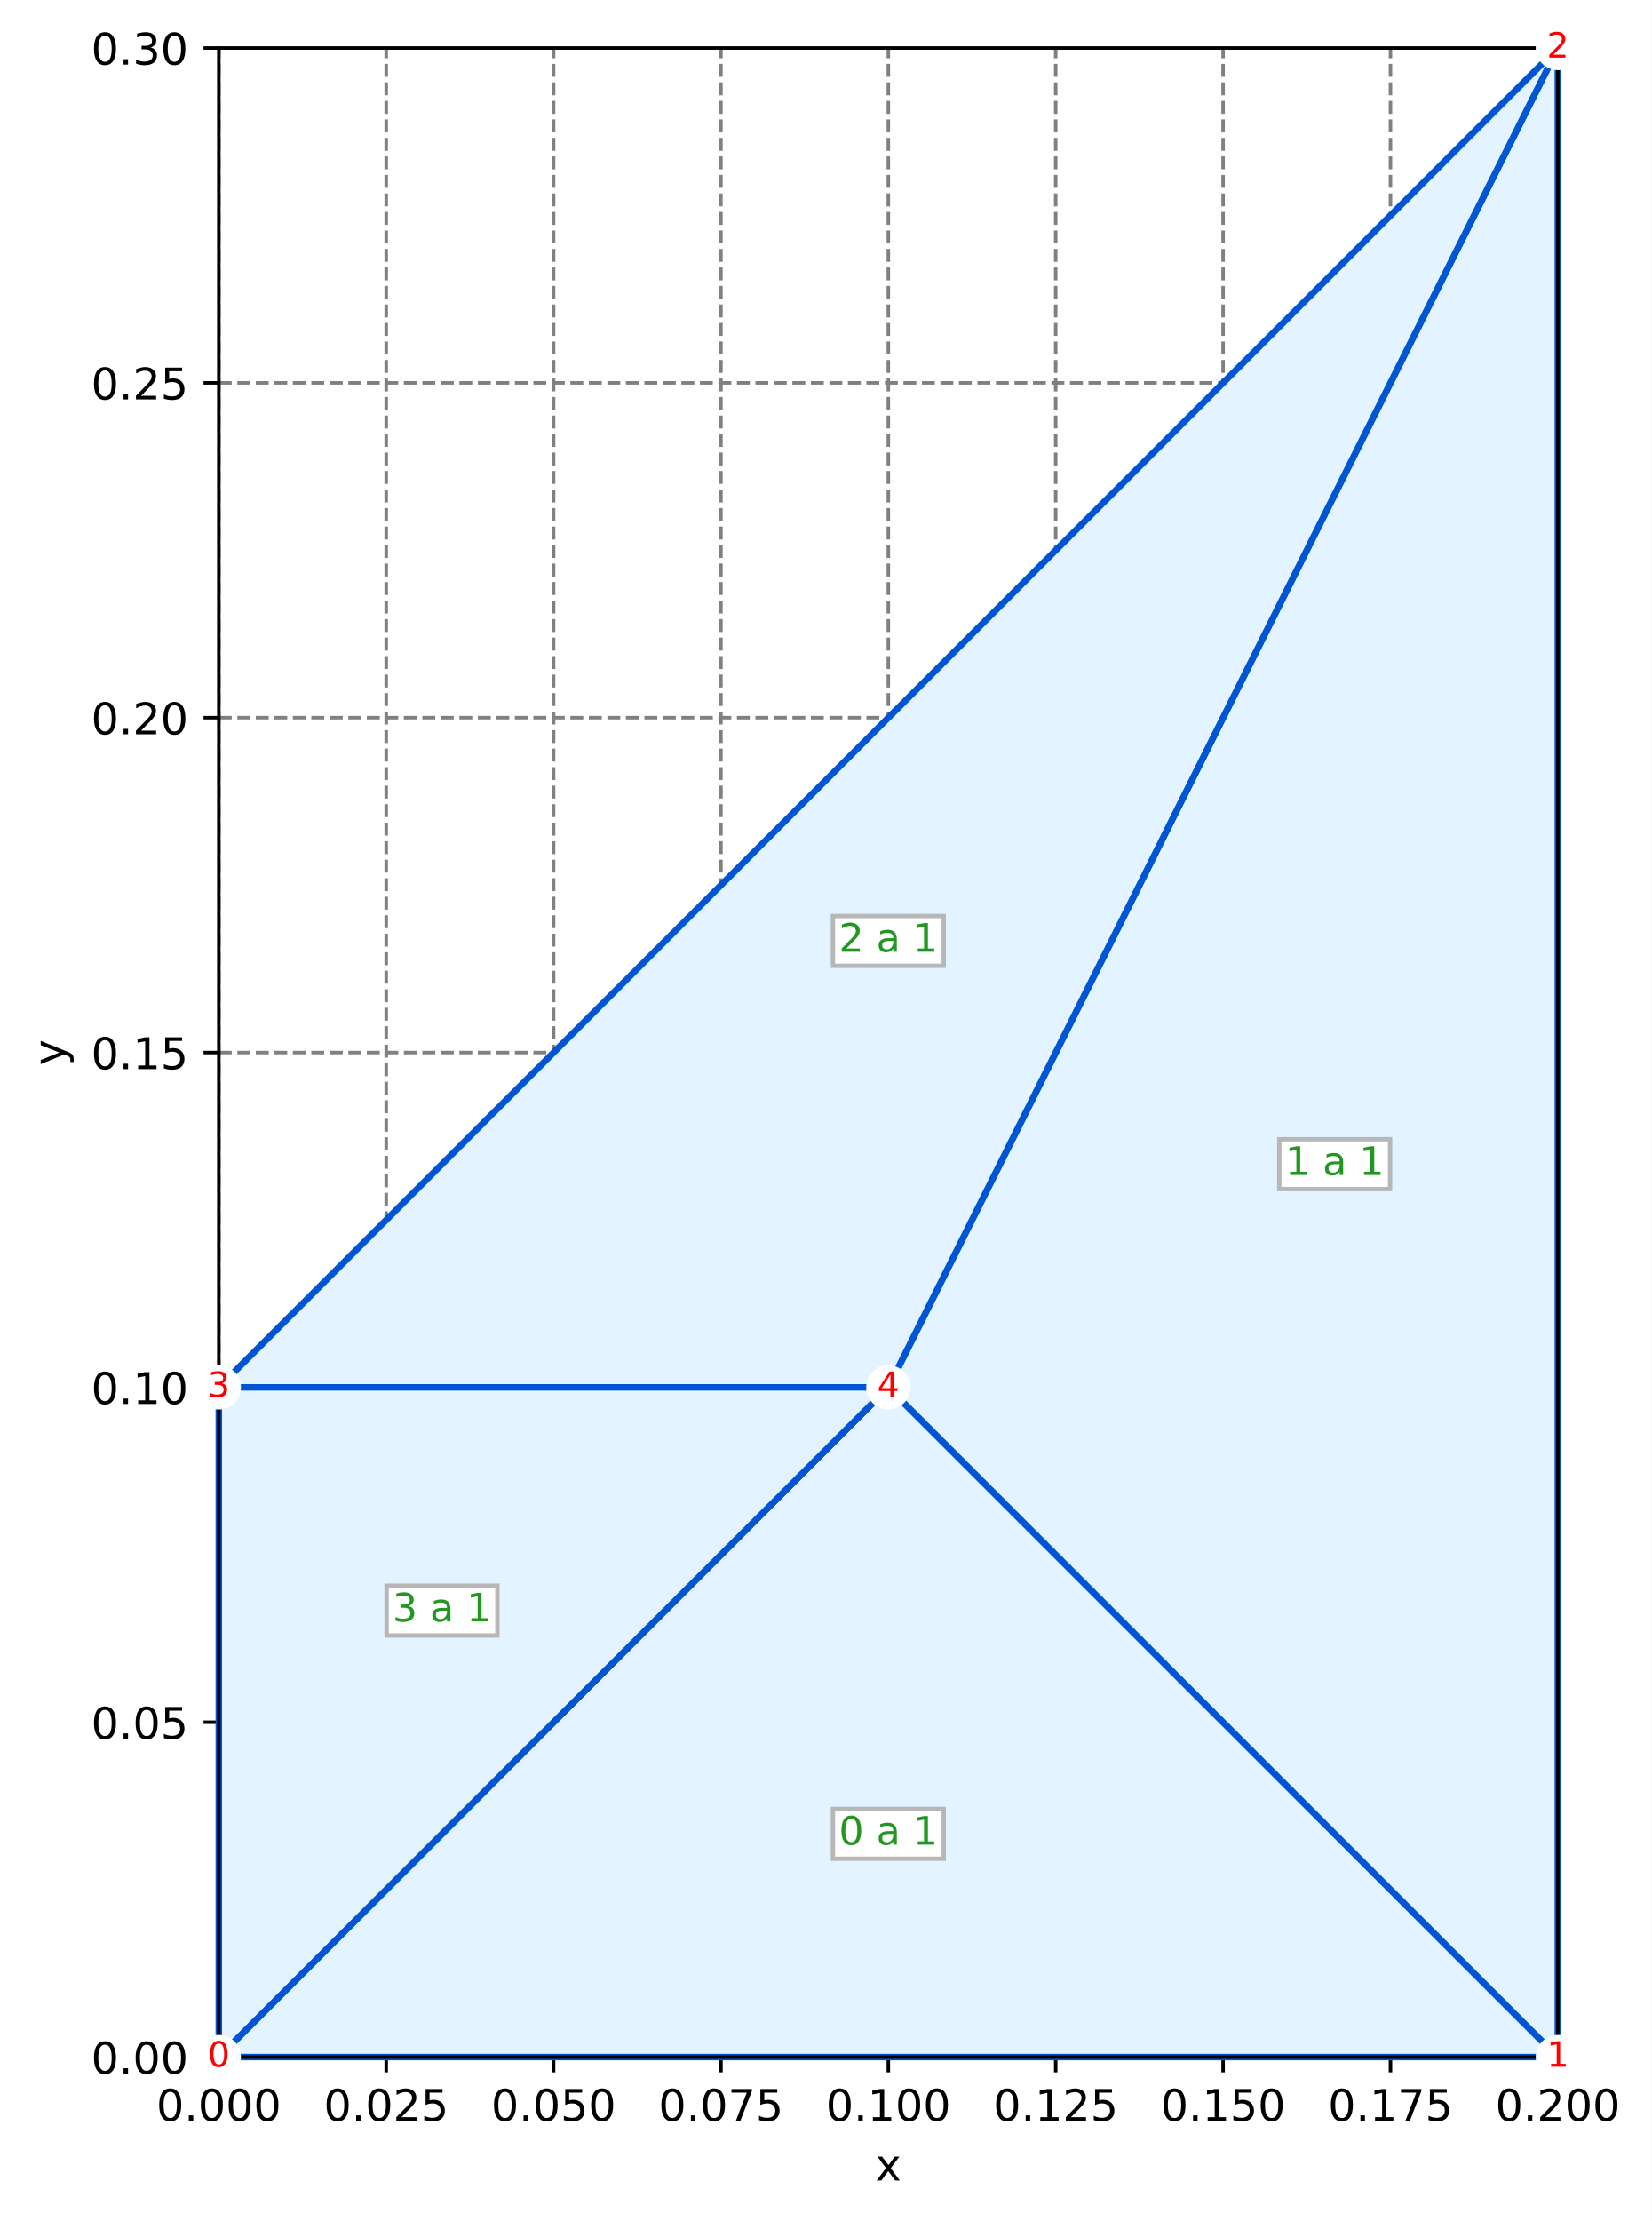
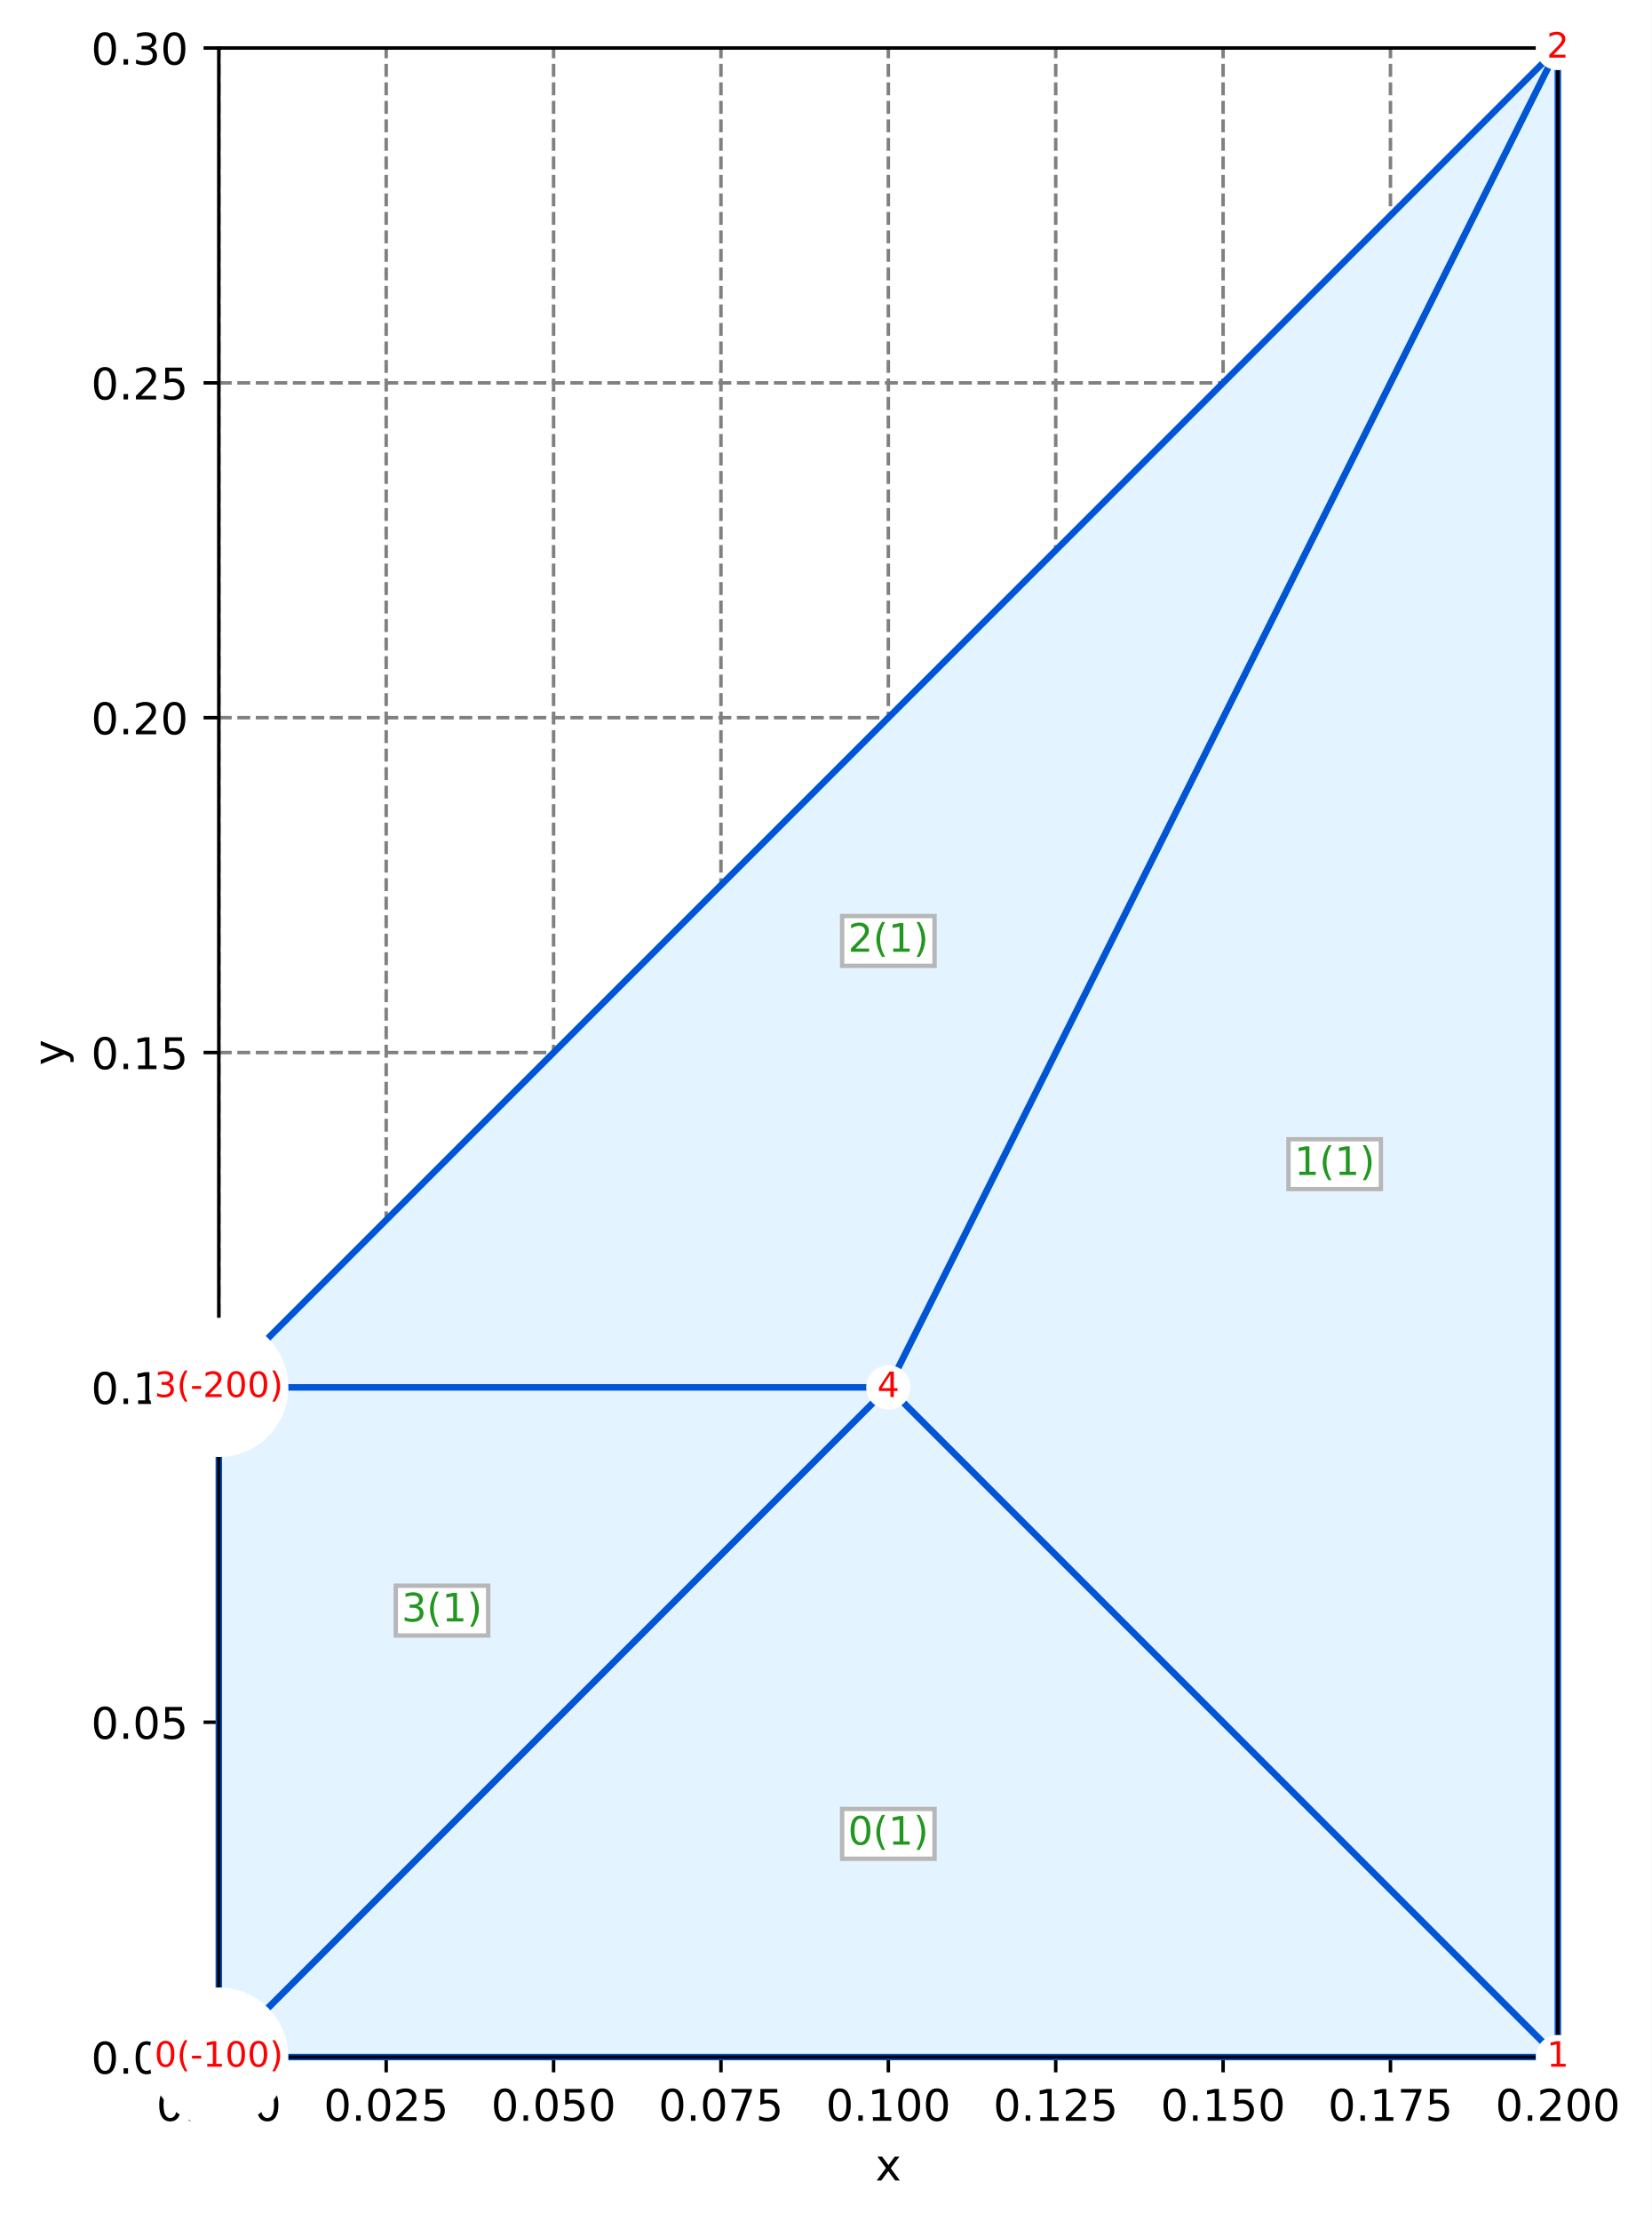
<svg xmlns="http://www.w3.org/2000/svg" xmlns:xlink="http://www.w3.org/1999/xlink" width="378.507pt" height="508.829pt" viewBox="0 0 378.507 508.829" version="1.1">
  <defs>
    <style type="text/css">*{stroke-linejoin: round; stroke-linecap: butt}</style>
  </defs>
  <g id="figure_1">
    <g id="patch_1">
      <path d="M 0 508.829  L 378.507 508.829  L 378.507 0  L 0 0  z " style="fill: #ffffff" />
    </g>
    <g id="axes_1">
      <g id="patch_2">
        <path d="M 50.144 471.273  L 356.993 471.273  L 356.993 10.999  L 50.144 10.999  z " style="fill: #ffffff" />
      </g>
      <g id="matplotlib.axis_1">
        <g id="xtick_1">
          <g id="line2d_1">
-             <path d="M 50.144 471.273  L 50.144 10.999  " clip-path="url(#p5467e47533)" style="fill: none; stroke-dasharray: 2.96,1.28; stroke-dashoffset: 0; stroke: #808080; stroke-width: 0.8" />
+             <path d="M 50.144 471.273  L 50.144 10.999  " clip-path="url(#pcf1055f62b)" style="fill: none; stroke-dasharray: 2.96,1.28; stroke-dashoffset: 0; stroke: #808080; stroke-width: 0.8" />
          </g>
          <g id="line2d_2">
            <defs>
-               <path id="m7d9eef6c46" d="M 0 0  L 0 3.5  " style="stroke: #000000; stroke-width: 0.8" />
+               <path id="m09a8dff0ae" d="M 0 0  L 0 3.5  " style="stroke: #000000; stroke-width: 0.8" />
            </defs>
            <g>
-               <use xlink:href="#m7d9eef6c46" x="50.144" y="471.273" style="stroke: #000000; stroke-width: 0.8" />
+               <use xlink:href="#m09a8dff0ae" x="50.144" y="471.273" style="stroke: #000000; stroke-width: 0.8" />
            </g>
          </g>
          <g id="text_1">
            <g transform="translate(35.82969 485.8716)scale(0.1 -0.1)">
              <defs>
                <path id="DejaVuSans-30" d="M 2034 4250  Q 1547 4250 1301 3770  Q 1056 3291 1056 2328  Q 1056 1369 1301 889  Q 1547 409 2034 409  Q 2525 409 2770 889  Q 3016 1369 3016 2328  Q 3016 3291 2770 3770  Q 2525 4250 2034 4250  z M 2034 4750  Q 2819 4750 3233 4129  Q 3647 3509 3647 2328  Q 3647 1150 3233 529  Q 2819 -91 2034 -91  Q 1250 -91 836 529  Q 422 1150 422 2328  Q 422 3509 836 4129  Q 1250 4750 2034 4750  z " transform="scale(0.015625)" />
                <path id="DejaVuSans-2e" d="M 684 794  L 1344 794  L 1344 0  L 684 0  L 684 794  z " transform="scale(0.015625)" />
              </defs>
              <use xlink:href="#DejaVuSans-30" />
              <use xlink:href="#DejaVuSans-2e" x="63.623" />
              <use xlink:href="#DejaVuSans-30" x="95.41" />
              <use xlink:href="#DejaVuSans-30" x="159.033" />
              <use xlink:href="#DejaVuSans-30" x="222.656" />
            </g>
          </g>
        </g>
        <g id="xtick_2">
          <g id="line2d_3">
-             <path d="M 88.5 471.273  L 88.5 10.999  " clip-path="url(#p5467e47533)" style="fill: none; stroke-dasharray: 2.96,1.28; stroke-dashoffset: 0; stroke: #808080; stroke-width: 0.8" />
+             <path d="M 88.5 471.273  L 88.5 10.999  " clip-path="url(#pcf1055f62b)" style="fill: none; stroke-dasharray: 2.96,1.28; stroke-dashoffset: 0; stroke: #808080; stroke-width: 0.8" />
          </g>
          <g id="line2d_4">
            <g>
-               <use xlink:href="#m7d9eef6c46" x="88.5" y="471.273" style="stroke: #000000; stroke-width: 0.8" />
+               <use xlink:href="#m09a8dff0ae" x="88.5" y="471.273" style="stroke: #000000; stroke-width: 0.8" />
            </g>
          </g>
          <g id="text_2">
            <g transform="translate(74.18585 485.8716)scale(0.1 -0.1)">
              <defs>
                <path id="DejaVuSans-32" d="M 1228 531  L 3431 531  L 3431 0  L 469 0  L 469 531  Q 828 903 1448 1529  Q 2069 2156 2228 2338  Q 2531 2678 2651 2914  Q 2772 3150 2772 3378  Q 2772 3750 2511 3984  Q 2250 4219 1831 4219  Q 1534 4219 1204 4116  Q 875 4013 500 3803  L 500 4441  Q 881 4594 1212 4672  Q 1544 4750 1819 4750  Q 2544 4750 2975 4387  Q 3406 4025 3406 3419  Q 3406 3131 3298 2873  Q 3191 2616 2906 2266  Q 2828 2175 2409 1742  Q 1991 1309 1228 531  z " transform="scale(0.015625)" />
                <path id="DejaVuSans-35" d="M 691 4666  L 3169 4666  L 3169 4134  L 1269 4134  L 1269 2991  Q 1406 3038 1543 3061  Q 1681 3084 1819 3084  Q 2600 3084 3056 2656  Q 3513 2228 3513 1497  Q 3513 744 3044 326  Q 2575 -91 1722 -91  Q 1428 -91 1123 -41  Q 819 9 494 109  L 494 744  Q 775 591 1075 516  Q 1375 441 1709 441  Q 2250 441 2565 725  Q 2881 1009 2881 1497  Q 2881 1984 2565 2268  Q 2250 2553 1709 2553  Q 1456 2553 1204 2497  Q 953 2441 691 2322  L 691 4666  z " transform="scale(0.015625)" />
              </defs>
              <use xlink:href="#DejaVuSans-30" />
              <use xlink:href="#DejaVuSans-2e" x="63.623" />
              <use xlink:href="#DejaVuSans-30" x="95.41" />
              <use xlink:href="#DejaVuSans-32" x="159.033" />
              <use xlink:href="#DejaVuSans-35" x="222.656" />
            </g>
          </g>
        </g>
        <g id="xtick_3">
          <g id="line2d_5">
-             <path d="M 126.856 471.273  L 126.856 10.999  " clip-path="url(#p5467e47533)" style="fill: none; stroke-dasharray: 2.96,1.28; stroke-dashoffset: 0; stroke: #808080; stroke-width: 0.8" />
+             <path d="M 126.856 471.273  L 126.856 10.999  " clip-path="url(#pcf1055f62b)" style="fill: none; stroke-dasharray: 2.96,1.28; stroke-dashoffset: 0; stroke: #808080; stroke-width: 0.8" />
          </g>
          <g id="line2d_6">
            <g>
-               <use xlink:href="#m7d9eef6c46" x="126.856" y="471.273" style="stroke: #000000; stroke-width: 0.8" />
+               <use xlink:href="#m09a8dff0ae" x="126.856" y="471.273" style="stroke: #000000; stroke-width: 0.8" />
            </g>
          </g>
          <g id="text_3">
            <g transform="translate(112.542 485.8716)scale(0.1 -0.1)">
              <use xlink:href="#DejaVuSans-30" />
              <use xlink:href="#DejaVuSans-2e" x="63.623" />
              <use xlink:href="#DejaVuSans-30" x="95.41" />
              <use xlink:href="#DejaVuSans-35" x="159.033" />
              <use xlink:href="#DejaVuSans-30" x="222.656" />
            </g>
          </g>
        </g>
        <g id="xtick_4">
          <g id="line2d_7">
-             <path d="M 165.212 471.273  L 165.212 10.999  " clip-path="url(#p5467e47533)" style="fill: none; stroke-dasharray: 2.96,1.28; stroke-dashoffset: 0; stroke: #808080; stroke-width: 0.8" />
+             <path d="M 165.212 471.273  L 165.212 10.999  " clip-path="url(#pcf1055f62b)" style="fill: none; stroke-dasharray: 2.96,1.28; stroke-dashoffset: 0; stroke: #808080; stroke-width: 0.8" />
          </g>
          <g id="line2d_8">
            <g>
-               <use xlink:href="#m7d9eef6c46" x="165.212" y="471.273" style="stroke: #000000; stroke-width: 0.8" />
+               <use xlink:href="#m09a8dff0ae" x="165.212" y="471.273" style="stroke: #000000; stroke-width: 0.8" />
            </g>
          </g>
          <g id="text_4">
            <g transform="translate(150.8982 485.8716)scale(0.1 -0.1)">
              <defs>
                <path id="DejaVuSans-37" d="M 525 4666  L 3525 4666  L 3525 4397  L 1831 0  L 1172 0  L 2766 4134  L 525 4134  L 525 4666  z " transform="scale(0.015625)" />
              </defs>
              <use xlink:href="#DejaVuSans-30" />
              <use xlink:href="#DejaVuSans-2e" x="63.623" />
              <use xlink:href="#DejaVuSans-30" x="95.41" />
              <use xlink:href="#DejaVuSans-37" x="159.033" />
              <use xlink:href="#DejaVuSans-35" x="222.656" />
            </g>
          </g>
        </g>
        <g id="xtick_5">
          <g id="line2d_9">
-             <path d="M 203.568 471.273  L 203.568 10.999  " clip-path="url(#p5467e47533)" style="fill: none; stroke-dasharray: 2.96,1.28; stroke-dashoffset: 0; stroke: #808080; stroke-width: 0.8" />
+             <path d="M 203.568 471.273  L 203.568 10.999  " clip-path="url(#pcf1055f62b)" style="fill: none; stroke-dasharray: 2.96,1.28; stroke-dashoffset: 0; stroke: #808080; stroke-width: 0.8" />
          </g>
          <g id="line2d_10">
            <g>
-               <use xlink:href="#m7d9eef6c46" x="203.568" y="471.273" style="stroke: #000000; stroke-width: 0.8" />
+               <use xlink:href="#m09a8dff0ae" x="203.568" y="471.273" style="stroke: #000000; stroke-width: 0.8" />
            </g>
          </g>
          <g id="text_5">
            <g transform="translate(189.2543 485.8716)scale(0.1 -0.1)">
              <defs>
                <path id="DejaVuSans-31" d="M 794 531  L 1825 531  L 1825 4091  L 703 3866  L 703 4441  L 1819 4666  L 2450 4666  L 2450 531  L 3481 531  L 3481 0  L 794 0  L 794 531  z " transform="scale(0.015625)" />
              </defs>
              <use xlink:href="#DejaVuSans-30" />
              <use xlink:href="#DejaVuSans-2e" x="63.623" />
              <use xlink:href="#DejaVuSans-31" x="95.41" />
              <use xlink:href="#DejaVuSans-30" x="159.033" />
              <use xlink:href="#DejaVuSans-30" x="222.656" />
            </g>
          </g>
        </g>
        <g id="xtick_6">
          <g id="line2d_11">
-             <path d="M 241.925 471.273  L 241.925 10.999  " clip-path="url(#p5467e47533)" style="fill: none; stroke-dasharray: 2.96,1.28; stroke-dashoffset: 0; stroke: #808080; stroke-width: 0.8" />
+             <path d="M 241.925 471.273  L 241.925 10.999  " clip-path="url(#pcf1055f62b)" style="fill: none; stroke-dasharray: 2.96,1.28; stroke-dashoffset: 0; stroke: #808080; stroke-width: 0.8" />
          </g>
          <g id="line2d_12">
            <g>
-               <use xlink:href="#m7d9eef6c46" x="241.925" y="471.273" style="stroke: #000000; stroke-width: 0.8" />
+               <use xlink:href="#m09a8dff0ae" x="241.925" y="471.273" style="stroke: #000000; stroke-width: 0.8" />
            </g>
          </g>
          <g id="text_6">
            <g transform="translate(227.6105 485.8716)scale(0.1 -0.1)">
              <use xlink:href="#DejaVuSans-30" />
              <use xlink:href="#DejaVuSans-2e" x="63.623" />
              <use xlink:href="#DejaVuSans-31" x="95.41" />
              <use xlink:href="#DejaVuSans-32" x="159.033" />
              <use xlink:href="#DejaVuSans-35" x="222.656" />
            </g>
          </g>
        </g>
        <g id="xtick_7">
          <g id="line2d_13">
-             <path d="M 280.281 471.273  L 280.281 10.999  " clip-path="url(#p5467e47533)" style="fill: none; stroke-dasharray: 2.96,1.28; stroke-dashoffset: 0; stroke: #808080; stroke-width: 0.8" />
+             <path d="M 280.281 471.273  L 280.281 10.999  " clip-path="url(#pcf1055f62b)" style="fill: none; stroke-dasharray: 2.96,1.28; stroke-dashoffset: 0; stroke: #808080; stroke-width: 0.8" />
          </g>
          <g id="line2d_14">
            <g>
-               <use xlink:href="#m7d9eef6c46" x="280.281" y="471.273" style="stroke: #000000; stroke-width: 0.8" />
+               <use xlink:href="#m09a8dff0ae" x="280.281" y="471.273" style="stroke: #000000; stroke-width: 0.8" />
            </g>
          </g>
          <g id="text_7">
            <g transform="translate(265.9667 485.8716)scale(0.1 -0.1)">
              <use xlink:href="#DejaVuSans-30" />
              <use xlink:href="#DejaVuSans-2e" x="63.623" />
              <use xlink:href="#DejaVuSans-31" x="95.41" />
              <use xlink:href="#DejaVuSans-35" x="159.033" />
              <use xlink:href="#DejaVuSans-30" x="222.656" />
            </g>
          </g>
        </g>
        <g id="xtick_8">
          <g id="line2d_15">
-             <path d="M 318.637 471.273  L 318.637 10.999  " clip-path="url(#p5467e47533)" style="fill: none; stroke-dasharray: 2.96,1.28; stroke-dashoffset: 0; stroke: #808080; stroke-width: 0.8" />
+             <path d="M 318.637 471.273  L 318.637 10.999  " clip-path="url(#pcf1055f62b)" style="fill: none; stroke-dasharray: 2.96,1.28; stroke-dashoffset: 0; stroke: #808080; stroke-width: 0.8" />
          </g>
          <g id="line2d_16">
            <g>
-               <use xlink:href="#m7d9eef6c46" x="318.637" y="471.273" style="stroke: #000000; stroke-width: 0.8" />
+               <use xlink:href="#m09a8dff0ae" x="318.637" y="471.273" style="stroke: #000000; stroke-width: 0.8" />
            </g>
          </g>
          <g id="text_8">
            <g transform="translate(304.3228 485.8716)scale(0.1 -0.1)">
              <use xlink:href="#DejaVuSans-30" />
              <use xlink:href="#DejaVuSans-2e" x="63.623" />
              <use xlink:href="#DejaVuSans-31" x="95.41" />
              <use xlink:href="#DejaVuSans-37" x="159.033" />
              <use xlink:href="#DejaVuSans-35" x="222.656" />
            </g>
          </g>
        </g>
        <g id="xtick_9">
          <g id="line2d_17">
-             <path d="M 356.993 471.273  L 356.993 10.999  " clip-path="url(#p5467e47533)" style="fill: none; stroke-dasharray: 2.96,1.28; stroke-dashoffset: 0; stroke: #808080; stroke-width: 0.8" />
+             <path d="M 356.993 471.273  L 356.993 10.999  " clip-path="url(#pcf1055f62b)" style="fill: none; stroke-dasharray: 2.96,1.28; stroke-dashoffset: 0; stroke: #808080; stroke-width: 0.8" />
          </g>
          <g id="line2d_18">
            <g>
-               <use xlink:href="#m7d9eef6c46" x="356.993" y="471.273" style="stroke: #000000; stroke-width: 0.8" />
+               <use xlink:href="#m09a8dff0ae" x="356.993" y="471.273" style="stroke: #000000; stroke-width: 0.8" />
            </g>
          </g>
          <g id="text_9">
            <g transform="translate(342.679 485.8716)scale(0.1 -0.1)">
              <use xlink:href="#DejaVuSans-30" />
              <use xlink:href="#DejaVuSans-2e" x="63.623" />
              <use xlink:href="#DejaVuSans-32" x="95.41" />
              <use xlink:href="#DejaVuSans-30" x="159.033" />
              <use xlink:href="#DejaVuSans-30" x="222.656" />
            </g>
          </g>
        </g>
        <g id="text_10">
          <g transform="translate(200.609 499.5498)scale(0.1 -0.1)">
            <defs>
              <path id="DejaVuSans-78" d="M 3513 3500  L 2247 1797  L 3578 0  L 2900 0  L 1881 1375  L 863 0  L 184 0  L 1544 1831  L 300 3500  L 978 3500  L 1906 2253  L 2834 3500  L 3513 3500  z " transform="scale(0.015625)" />
            </defs>
            <use xlink:href="#DejaVuSans-78" />
          </g>
        </g>
      </g>
      <g id="matplotlib.axis_2">
        <g id="ytick_1">
          <g id="line2d_19">
-             <path d="M 50.144 471.273  L 356.993 471.273  " clip-path="url(#p5467e47533)" style="fill: none; stroke-dasharray: 2.96,1.28; stroke-dashoffset: 0; stroke: #808080; stroke-width: 0.8" />
+             <path d="M 50.144 471.273  L 356.993 471.273  " clip-path="url(#pcf1055f62b)" style="fill: none; stroke-dasharray: 2.96,1.28; stroke-dashoffset: 0; stroke: #808080; stroke-width: 0.8" />
          </g>
          <g id="line2d_20">
            <defs>
-               <path id="m34d4475933" d="M 0 0  L -3.5 0  " style="stroke: #000000; stroke-width: 0.8" />
+               <path id="m94671f1b2b" d="M 0 0  L -3.5 0  " style="stroke: #000000; stroke-width: 0.8" />
            </defs>
            <g>
-               <use xlink:href="#m34d4475933" x="50.144" y="471.273" style="stroke: #000000; stroke-width: 0.8" />
+               <use xlink:href="#m94671f1b2b" x="50.144" y="471.273" style="stroke: #000000; stroke-width: 0.8" />
            </g>
          </g>
          <g id="text_11">
            <g transform="translate(20.87813 475.0724)scale(0.1 -0.1)">
              <use xlink:href="#DejaVuSans-30" />
              <use xlink:href="#DejaVuSans-2e" x="63.623" />
              <use xlink:href="#DejaVuSans-30" x="95.41" />
              <use xlink:href="#DejaVuSans-30" x="159.033" />
            </g>
          </g>
        </g>
        <g id="ytick_2">
          <g id="line2d_21">
-             <path d="M 50.144 394.561  L 356.993 394.561  " clip-path="url(#p5467e47533)" style="fill: none; stroke-dasharray: 2.96,1.28; stroke-dashoffset: 0; stroke: #808080; stroke-width: 0.8" />
+             <path d="M 50.144 394.561  L 356.993 394.561  " clip-path="url(#pcf1055f62b)" style="fill: none; stroke-dasharray: 2.96,1.28; stroke-dashoffset: 0; stroke: #808080; stroke-width: 0.8" />
          </g>
          <g id="line2d_22">
            <g>
-               <use xlink:href="#m34d4475933" x="50.144" y="394.561" style="stroke: #000000; stroke-width: 0.8" />
+               <use xlink:href="#m94671f1b2b" x="50.144" y="394.561" style="stroke: #000000; stroke-width: 0.8" />
            </g>
          </g>
          <g id="text_12">
            <g transform="translate(20.87813 398.3601)scale(0.1 -0.1)">
              <use xlink:href="#DejaVuSans-30" />
              <use xlink:href="#DejaVuSans-2e" x="63.623" />
              <use xlink:href="#DejaVuSans-30" x="95.41" />
              <use xlink:href="#DejaVuSans-35" x="159.033" />
            </g>
          </g>
        </g>
        <g id="ytick_3">
          <g id="line2d_23">
-             <path d="M 50.144 317.849  L 356.993 317.849  " clip-path="url(#p5467e47533)" style="fill: none; stroke-dasharray: 2.96,1.28; stroke-dashoffset: 0; stroke: #808080; stroke-width: 0.8" />
+             <path d="M 50.144 317.849  L 356.993 317.849  " clip-path="url(#pcf1055f62b)" style="fill: none; stroke-dasharray: 2.96,1.28; stroke-dashoffset: 0; stroke: #808080; stroke-width: 0.8" />
          </g>
          <g id="line2d_24">
            <g>
-               <use xlink:href="#m34d4475933" x="50.144" y="317.849" style="stroke: #000000; stroke-width: 0.8" />
+               <use xlink:href="#m94671f1b2b" x="50.144" y="317.849" style="stroke: #000000; stroke-width: 0.8" />
            </g>
          </g>
          <g id="text_13">
            <g transform="translate(20.87813 321.6478)scale(0.1 -0.1)">
              <use xlink:href="#DejaVuSans-30" />
              <use xlink:href="#DejaVuSans-2e" x="63.623" />
              <use xlink:href="#DejaVuSans-31" x="95.41" />
              <use xlink:href="#DejaVuSans-30" x="159.033" />
            </g>
          </g>
        </g>
        <g id="ytick_4">
          <g id="line2d_25">
-             <path d="M 50.144 241.136  L 356.993 241.136  " clip-path="url(#p5467e47533)" style="fill: none; stroke-dasharray: 2.96,1.28; stroke-dashoffset: 0; stroke: #808080; stroke-width: 0.8" />
+             <path d="M 50.144 241.136  L 356.993 241.136  " clip-path="url(#pcf1055f62b)" style="fill: none; stroke-dasharray: 2.96,1.28; stroke-dashoffset: 0; stroke: #808080; stroke-width: 0.8" />
          </g>
          <g id="line2d_26">
            <g>
-               <use xlink:href="#m34d4475933" x="50.144" y="241.136" style="stroke: #000000; stroke-width: 0.8" />
+               <use xlink:href="#m94671f1b2b" x="50.144" y="241.136" style="stroke: #000000; stroke-width: 0.8" />
            </g>
          </g>
          <g id="text_14">
            <g transform="translate(20.87813 244.9354)scale(0.1 -0.1)">
              <use xlink:href="#DejaVuSans-30" />
              <use xlink:href="#DejaVuSans-2e" x="63.623" />
              <use xlink:href="#DejaVuSans-31" x="95.41" />
              <use xlink:href="#DejaVuSans-35" x="159.033" />
            </g>
          </g>
        </g>
        <g id="ytick_5">
          <g id="line2d_27">
-             <path d="M 50.144 164.424  L 356.993 164.424  " clip-path="url(#p5467e47533)" style="fill: none; stroke-dasharray: 2.96,1.28; stroke-dashoffset: 0; stroke: #808080; stroke-width: 0.8" />
+             <path d="M 50.144 164.424  L 356.993 164.424  " clip-path="url(#pcf1055f62b)" style="fill: none; stroke-dasharray: 2.96,1.28; stroke-dashoffset: 0; stroke: #808080; stroke-width: 0.8" />
          </g>
          <g id="line2d_28">
            <g>
-               <use xlink:href="#m34d4475933" x="50.144" y="164.424" style="stroke: #000000; stroke-width: 0.8" />
+               <use xlink:href="#m94671f1b2b" x="50.144" y="164.424" style="stroke: #000000; stroke-width: 0.8" />
            </g>
          </g>
          <g id="text_15">
            <g transform="translate(20.87813 168.2231)scale(0.1 -0.1)">
              <use xlink:href="#DejaVuSans-30" />
              <use xlink:href="#DejaVuSans-2e" x="63.623" />
              <use xlink:href="#DejaVuSans-32" x="95.41" />
              <use xlink:href="#DejaVuSans-30" x="159.033" />
            </g>
          </g>
        </g>
        <g id="ytick_6">
          <g id="line2d_29">
-             <path d="M 50.144 87.712  L 356.993 87.712  " clip-path="url(#p5467e47533)" style="fill: none; stroke-dasharray: 2.96,1.28; stroke-dashoffset: 0; stroke: #808080; stroke-width: 0.8" />
+             <path d="M 50.144 87.712  L 356.993 87.712  " clip-path="url(#pcf1055f62b)" style="fill: none; stroke-dasharray: 2.96,1.28; stroke-dashoffset: 0; stroke: #808080; stroke-width: 0.8" />
          </g>
          <g id="line2d_30">
            <g>
-               <use xlink:href="#m34d4475933" x="50.144" y="87.712" style="stroke: #000000; stroke-width: 0.8" />
+               <use xlink:href="#m94671f1b2b" x="50.144" y="87.712" style="stroke: #000000; stroke-width: 0.8" />
            </g>
          </g>
          <g id="text_16">
            <g transform="translate(20.87813 91.51077)scale(0.1 -0.1)">
              <use xlink:href="#DejaVuSans-30" />
              <use xlink:href="#DejaVuSans-2e" x="63.623" />
              <use xlink:href="#DejaVuSans-32" x="95.41" />
              <use xlink:href="#DejaVuSans-35" x="159.033" />
            </g>
          </g>
        </g>
        <g id="ytick_7">
          <g id="line2d_31">
-             <path d="M 50.144 10.999  L 356.993 10.999  " clip-path="url(#p5467e47533)" style="fill: none; stroke-dasharray: 2.96,1.28; stroke-dashoffset: 0; stroke: #808080; stroke-width: 0.8" />
+             <path d="M 50.144 10.999  L 356.993 10.999  " clip-path="url(#pcf1055f62b)" style="fill: none; stroke-dasharray: 2.96,1.28; stroke-dashoffset: 0; stroke: #808080; stroke-width: 0.8" />
          </g>
          <g id="line2d_32">
            <g>
-               <use xlink:href="#m34d4475933" x="50.144" y="10.999" style="stroke: #000000; stroke-width: 0.8" />
+               <use xlink:href="#m94671f1b2b" x="50.144" y="10.999" style="stroke: #000000; stroke-width: 0.8" />
            </g>
          </g>
          <g id="text_17">
            <g transform="translate(20.87813 14.79844)scale(0.1 -0.1)">
              <defs>
                <path id="DejaVuSans-33" d="M 2597 2516  Q 3050 2419 3304 2112  Q 3559 1806 3559 1356  Q 3559 666 3084 287  Q 2609 -91 1734 -91  Q 1441 -91 1130 -33  Q 819 25 488 141  L 488 750  Q 750 597 1062 519  Q 1375 441 1716 441  Q 2309 441 2620 675  Q 2931 909 2931 1356  Q 2931 1769 2642 2001  Q 2353 2234 1838 2234  L 1294 2234  L 1294 2753  L 1863 2753  Q 2328 2753 2575 2939  Q 2822 3125 2822 3475  Q 2822 3834 2567 4026  Q 2313 4219 1838 4219  Q 1578 4219 1281 4162  Q 984 4106 628 3988  L 628 4550  Q 988 4650 1302 4700  Q 1616 4750 1894 4750  Q 2613 4750 3031 4423  Q 3450 4097 3450 3541  Q 3450 3153 3228 2886  Q 3006 2619 2597 2516  z " transform="scale(0.015625)" />
              </defs>
              <use xlink:href="#DejaVuSans-30" />
              <use xlink:href="#DejaVuSans-2e" x="63.623" />
              <use xlink:href="#DejaVuSans-33" x="95.41" />
              <use xlink:href="#DejaVuSans-30" x="159.033" />
            </g>
          </g>
        </g>
        <g id="text_18">
          <g transform="translate(14.79844 244.0956)rotate(-90)scale(0.1 -0.1)">
            <defs>
              <path id="DejaVuSans-79" d="M 2059 -325  Q 1816 -950 1584 -1140  Q 1353 -1331 966 -1331  L 506 -1331  L 506 -850  L 844 -850  Q 1081 -850 1212 -737  Q 1344 -625 1503 -206  L 1606 56  L 191 3500  L 800 3500  L 1894 763  L 2988 3500  L 3597 3500  L 2059 -325  z " transform="scale(0.015625)" />
            </defs>
            <use xlink:href="#DejaVuSans-79" />
          </g>
        </g>
      </g>
      <g id="patch_3">
        <path d="M 50.144 471.273  L 356.993 471.273  L 203.568 317.849  L 50.144 471.273  " style="fill: #e3f3ff; stroke: #0055d4; stroke-width: 1.5; stroke-linejoin: miter" />
      </g>
      <g id="patch_4">
        <path d="M 356.993 471.273  L 356.993 10.999  L 203.568 317.849  L 356.993 471.273  " style="fill: #e3f3ff; stroke: #0055d4; stroke-width: 1.5; stroke-linejoin: miter" />
      </g>
      <g id="patch_5">
        <path d="M 50.144 317.849  L 203.568 317.849  L 356.993 10.999  L 50.144 317.849  " style="fill: #e3f3ff; stroke: #0055d4; stroke-width: 1.5; stroke-linejoin: miter" />
      </g>
      <g id="patch_6">
        <path d="M 50.144 471.273  L 203.568 317.849  L 50.144 317.849  L 50.144 471.273  " style="fill: #e3f3ff; stroke: #0055d4; stroke-width: 1.5; stroke-linejoin: miter" />
      </g>
      <g id="patch_7">
        <path d="M 50.144 471.273  L 50.144 10.999  " style="fill: none; stroke: #000000; stroke-width: 0.8; stroke-linejoin: miter; stroke-linecap: square" />
      </g>
      <g id="patch_8">
        <path d="M 356.993 471.273  L 356.993 10.999  " style="fill: none; stroke: #000000; stroke-width: 0.8; stroke-linejoin: miter; stroke-linecap: square" />
      </g>
      <g id="patch_9">
        <path d="M 50.144 471.273  L 356.993 471.273  " style="fill: none; stroke: #000000; stroke-width: 0.8; stroke-linejoin: miter; stroke-linecap: square" />
      </g>
      <g id="patch_10">
        <path d="M 50.144 10.999  L 356.993 10.999  " style="fill: none; stroke: #000000; stroke-width: 0.8; stroke-linejoin: miter; stroke-linecap: square" />
      </g>
      <g id="text_19">
        <g id="patch_11">
-           <path d="M 190.874 425.837  L 216.263 425.837  L 216.263 414.426  L 190.874 414.426  z " style="fill: #ffffff; stroke: #b7b7b7; stroke-linejoin: miter" />
-         </g>
-         <g style="fill: #22971f" transform="translate(192.2242 422.6151)scale(0.09 -0.09)">
+           <path d="M 192.981 425.837  L 214.156 425.837  L 214.156 414.426  L 192.981 414.426  z " style="fill: #ffffff; stroke: #b7b7b7; stroke-linejoin: miter" />
+         </g>
+         <g style="fill: #22971f" transform="translate(194.3308 422.6151)scale(0.09 -0.09)">
          <defs>
-             <path id="DejaVuSans-20" transform="scale(0.015625)" />
-             <path id="DejaVuSans-61" d="M 2194 1759  Q 1497 1759 1228 1600  Q 959 1441 959 1056  Q 959 750 1161 570  Q 1363 391 1709 391  Q 2188 391 2477 730  Q 2766 1069 2766 1631  L 2766 1759  L 2194 1759  z M 3341 1997  L 3341 0  L 2766 0  L 2766 531  Q 2569 213 2275 61  Q 1981 -91 1556 -91  Q 1019 -91 701 211  Q 384 513 384 1019  Q 384 1609 779 1909  Q 1175 2209 1959 2209  L 2766 2209  L 2766 2266  Q 2766 2663 2505 2880  Q 2244 3097 1772 3097  Q 1472 3097 1187 3025  Q 903 2953 641 2809  L 641 3341  Q 956 3463 1253 3523  Q 1550 3584 1831 3584  Q 2591 3584 2966 3190  Q 3341 2797 3341 1997  z " transform="scale(0.015625)" />
+             <path id="DejaVuSans-28" d="M 1984 4856  Q 1566 4138 1362 3434  Q 1159 2731 1159 2009  Q 1159 1288 1364 580  Q 1569 -128 1984 -844  L 1484 -844  Q 1016 -109 783 600  Q 550 1309 550 2009  Q 550 2706 781 3412  Q 1013 4119 1484 4856  L 1984 4856  z " transform="scale(0.015625)" />
+             <path id="DejaVuSans-29" d="M 513 4856  L 1013 4856  Q 1481 4119 1714 3412  Q 1947 2706 1947 2009  Q 1947 1309 1714 600  Q 1481 -109 1013 -844  L 513 -844  Q 928 -128 1133 580  Q 1338 1288 1338 2009  Q 1338 2731 1133 3434  Q 928 4138 513 4856  z " transform="scale(0.015625)" />
          </defs>
          <use xlink:href="#DejaVuSans-30" />
-           <use xlink:href="#DejaVuSans-20" x="63.623" />
-           <use xlink:href="#DejaVuSans-61" x="95.41" />
-           <use xlink:href="#DejaVuSans-20" x="156.689" />
-           <use xlink:href="#DejaVuSans-31" x="188.477" />
+           <use xlink:href="#DejaVuSans-28" x="63.623" />
+           <use xlink:href="#DejaVuSans-31" x="102.637" />
+           <use xlink:href="#DejaVuSans-29" x="166.26" />
        </g>
      </g>
      <g id="text_20">
        <g id="patch_12">
-           <path d="M 293.157 272.412  L 318.546 272.412  L 318.546 261.002  L 293.157 261.002  z " style="fill: #ffffff; stroke: #b7b7b7; stroke-linejoin: miter" />
-         </g>
-         <g style="fill: #22971f" transform="translate(294.5073 269.1904)scale(0.09 -0.09)">
+           <path d="M 295.264 272.412  L 316.439 272.412  L 316.439 261.002  L 295.264 261.002  z " style="fill: #ffffff; stroke: #b7b7b7; stroke-linejoin: miter" />
+         </g>
+         <g style="fill: #22971f" transform="translate(296.6139 269.1904)scale(0.09 -0.09)">
          <use xlink:href="#DejaVuSans-31" />
-           <use xlink:href="#DejaVuSans-20" x="63.623" />
-           <use xlink:href="#DejaVuSans-61" x="95.41" />
-           <use xlink:href="#DejaVuSans-20" x="156.689" />
-           <use xlink:href="#DejaVuSans-31" x="188.477" />
+           <use xlink:href="#DejaVuSans-28" x="63.623" />
+           <use xlink:href="#DejaVuSans-31" x="102.637" />
+           <use xlink:href="#DejaVuSans-29" x="166.26" />
        </g>
      </g>
      <g id="text_21">
        <g id="patch_13">
-           <path d="M 190.874 221.271  L 216.263 221.271  L 216.263 209.86  L 190.874 209.86  z " style="fill: #ffffff; stroke: #b7b7b7; stroke-linejoin: miter" />
-         </g>
-         <g style="fill: #22971f" transform="translate(192.2242 218.0489)scale(0.09 -0.09)">
+           <path d="M 192.981 221.271  L 214.156 221.271  L 214.156 209.86  L 192.981 209.86  z " style="fill: #ffffff; stroke: #b7b7b7; stroke-linejoin: miter" />
+         </g>
+         <g style="fill: #22971f" transform="translate(194.3308 218.0489)scale(0.09 -0.09)">
          <use xlink:href="#DejaVuSans-32" />
-           <use xlink:href="#DejaVuSans-20" x="63.623" />
-           <use xlink:href="#DejaVuSans-61" x="95.41" />
-           <use xlink:href="#DejaVuSans-20" x="156.689" />
-           <use xlink:href="#DejaVuSans-31" x="188.477" />
+           <use xlink:href="#DejaVuSans-28" x="63.623" />
+           <use xlink:href="#DejaVuSans-31" x="102.637" />
+           <use xlink:href="#DejaVuSans-29" x="166.26" />
        </g>
      </g>
      <g id="text_22">
        <g id="patch_14">
-           <path d="M 88.591 374.695  L 113.98 374.695  L 113.98 363.285  L 88.591 363.285  z " style="fill: #ffffff; stroke: #b7b7b7; stroke-linejoin: miter" />
-         </g>
-         <g style="fill: #22971f" transform="translate(89.94108 371.4735)scale(0.09 -0.09)">
+           <path d="M 90.698 374.695  L 111.873 374.695  L 111.873 363.285  L 90.698 363.285  z " style="fill: #ffffff; stroke: #b7b7b7; stroke-linejoin: miter" />
+         </g>
+         <g style="fill: #22971f" transform="translate(92.04765 371.4735)scale(0.09 -0.09)">
          <use xlink:href="#DejaVuSans-33" />
-           <use xlink:href="#DejaVuSans-20" x="63.623" />
-           <use xlink:href="#DejaVuSans-61" x="95.41" />
-           <use xlink:href="#DejaVuSans-20" x="156.689" />
-           <use xlink:href="#DejaVuSans-31" x="188.477" />
+           <use xlink:href="#DejaVuSans-28" x="63.623" />
+           <use xlink:href="#DejaVuSans-31" x="102.637" />
+           <use xlink:href="#DejaVuSans-29" x="166.26" />
        </g>
      </g>
      <g id="text_23">
        <g id="patch_15">
-           <path d="M 50.144 476.344  C 51.489 476.344 52.779 475.81 53.73 474.859  C 54.681 473.908 55.215 472.618 55.215 471.273  C 55.215 469.928 54.681 468.638 53.73 467.687  C 52.779 466.736 51.489 466.202 50.144 466.202  C 48.799 466.202 47.509 466.736 46.558 467.687  C 45.607 468.638 45.072 469.928 45.072 471.273  C 45.072 472.618 45.607 473.908 46.558 474.859  C 47.509 475.81 48.799 476.344 50.144 476.344  z " style="fill: #ffffff" />
-         </g>
-         <g style="fill: #ff0000" transform="translate(47.59875 473.4807)scale(0.08 -0.08)">
+           <path d="M 50.144 487.218  C 54.372 487.218 58.428 485.538 61.418 482.548  C 64.408 479.558 66.088 475.502 66.088 471.273  C 66.088 467.045 64.408 462.989 61.418 459.999  C 58.428 457.009 54.372 455.329 50.144 455.329  C 45.915 455.329 41.859 457.009 38.869 459.999  C 35.879 462.989 34.199 467.045 34.199 471.273  C 34.199 475.502 35.879 479.558 38.869 482.548  C 41.859 485.538 45.915 487.218 50.144 487.218  z " style="fill: #ffffff" />
+         </g>
+         <g style="fill: #ff0000" transform="translate(35.39937 473.4807)scale(0.08 -0.08)">
+           <defs>
+             <path id="DejaVuSans-2d" d="M 313 2009  L 1997 2009  L 1997 1497  L 313 1497  L 313 2009  z " transform="scale(0.015625)" />
+           </defs>
          <use xlink:href="#DejaVuSans-30" />
+           <use xlink:href="#DejaVuSans-28" x="63.623" />
+           <use xlink:href="#DejaVuSans-2d" x="102.637" />
+           <use xlink:href="#DejaVuSans-31" x="138.721" />
+           <use xlink:href="#DejaVuSans-30" x="202.344" />
+           <use xlink:href="#DejaVuSans-30" x="265.967" />
+           <use xlink:href="#DejaVuSans-29" x="329.59" />
        </g>
      </g>
      <g id="text_24">
        <g id="patch_16">
          <path d="M 356.993 476.344  C 358.338 476.344 359.628 475.81 360.579 474.859  C 361.53 473.908 362.064 472.618 362.064 471.273  C 362.064 469.928 361.53 468.638 360.579 467.687  C 359.628 466.736 358.338 466.202 356.993 466.202  C 355.648 466.202 354.358 466.736 353.407 467.687  C 352.456 468.638 351.922 469.928 351.922 471.273  C 351.922 472.618 352.456 473.908 353.407 474.859  C 354.358 475.81 355.648 476.344 356.993 476.344  z " style="fill: #ffffff" />
        </g>
        <g style="fill: #ff0000" transform="translate(354.4481 473.4807)scale(0.08 -0.08)">
          <use xlink:href="#DejaVuSans-31" />
        </g>
      </g>
      <g id="text_25">
        <g id="patch_17">
          <path d="M 356.993 16.07  C 358.338 16.07 359.628 15.536 360.579 14.585  C 361.53 13.634 362.064 12.344 362.064 10.999  C 362.064 9.654 361.53 8.364 360.579 7.413  C 359.628 6.462 358.338 5.928 356.993 5.928  C 355.648 5.928 354.358 6.462 353.407 7.413  C 352.456 8.364 351.922 9.654 351.922 10.999  C 351.922 12.344 352.456 13.634 353.407 14.585  C 354.358 15.536 355.648 16.07 356.993 16.07  z " style="fill: #ffffff" />
        </g>
        <g style="fill: #ff0000" transform="translate(354.4481 13.20672)scale(0.08 -0.08)">
          <use xlink:href="#DejaVuSans-32" />
        </g>
      </g>
      <g id="text_26">
        <g id="patch_18">
-           <path d="M 50.144 322.92  C 51.489 322.92 52.779 322.385 53.73 321.434  C 54.681 320.483 55.215 319.193 55.215 317.849  C 55.215 316.504 54.681 315.214 53.73 314.263  C 52.779 313.312 51.489 312.777 50.144 312.777  C 48.799 312.777 47.509 313.312 46.558 314.263  C 45.607 315.214 45.072 316.504 45.072 317.849  C 45.072 319.193 45.607 320.483 46.558 321.434  C 47.509 322.385 48.799 322.92 50.144 322.92  z " style="fill: #ffffff" />
-         </g>
-         <g style="fill: #ff0000" transform="translate(47.59875 320.056)scale(0.08 -0.08)">
+           <path d="M 50.144 333.793  C 54.372 333.793 58.428 332.113 61.418 329.123  C 64.408 326.133 66.088 322.077 66.088 317.849  C 66.088 313.62 64.408 309.564 61.418 306.574  C 58.428 303.584 54.372 301.904 50.144 301.904  C 45.915 301.904 41.859 303.584 38.869 306.574  C 35.879 309.564 34.199 313.62 34.199 317.849  C 34.199 322.077 35.879 326.133 38.869 329.123  C 41.859 332.113 45.915 333.793 50.144 333.793  z " style="fill: #ffffff" />
+         </g>
+         <g style="fill: #ff0000" transform="translate(35.39937 320.056)scale(0.08 -0.08)">
          <use xlink:href="#DejaVuSans-33" />
+           <use xlink:href="#DejaVuSans-28" x="63.623" />
+           <use xlink:href="#DejaVuSans-2d" x="102.637" />
+           <use xlink:href="#DejaVuSans-32" x="138.721" />
+           <use xlink:href="#DejaVuSans-30" x="202.344" />
+           <use xlink:href="#DejaVuSans-30" x="265.967" />
+           <use xlink:href="#DejaVuSans-29" x="329.59" />
        </g>
      </g>
      <g id="text_27">
        <g id="patch_19">
          <path d="M 203.568 322.92  C 204.913 322.92 206.203 322.385 207.154 321.434  C 208.105 320.483 208.64 319.193 208.64 317.849  C 208.64 316.504 208.105 315.214 207.154 314.263  C 206.203 313.312 204.913 312.777 203.568 312.777  C 202.223 312.777 200.933 313.312 199.982 314.263  C 199.031 315.214 198.497 316.504 198.497 317.849  C 198.497 319.193 199.031 320.483 199.982 321.434  C 200.933 322.385 202.223 322.92 203.568 322.92  z " style="fill: #ffffff" />
        </g>
        <g style="fill: #ff0000" transform="translate(201.0234 320.056)scale(0.08 -0.08)">
          <defs>
            <path id="DejaVuSans-34" d="M 2419 4116  L 825 1625  L 2419 1625  L 2419 4116  z M 2253 4666  L 3047 4666  L 3047 1625  L 3713 1625  L 3713 1100  L 3047 1100  L 3047 0  L 2419 0  L 2419 1100  L 313 1100  L 313 1709  L 2253 4666  z " transform="scale(0.015625)" />
          </defs>
          <use xlink:href="#DejaVuSans-34" />
        </g>
      </g>
    </g>
  </g>
  <defs>
-     <clipPath id="p5467e47533">
+     <clipPath id="pcf1055f62b">
      <rect x="50.144" y="10.999" width="306.849" height="460.274" />
    </clipPath>
  </defs>
</svg>
